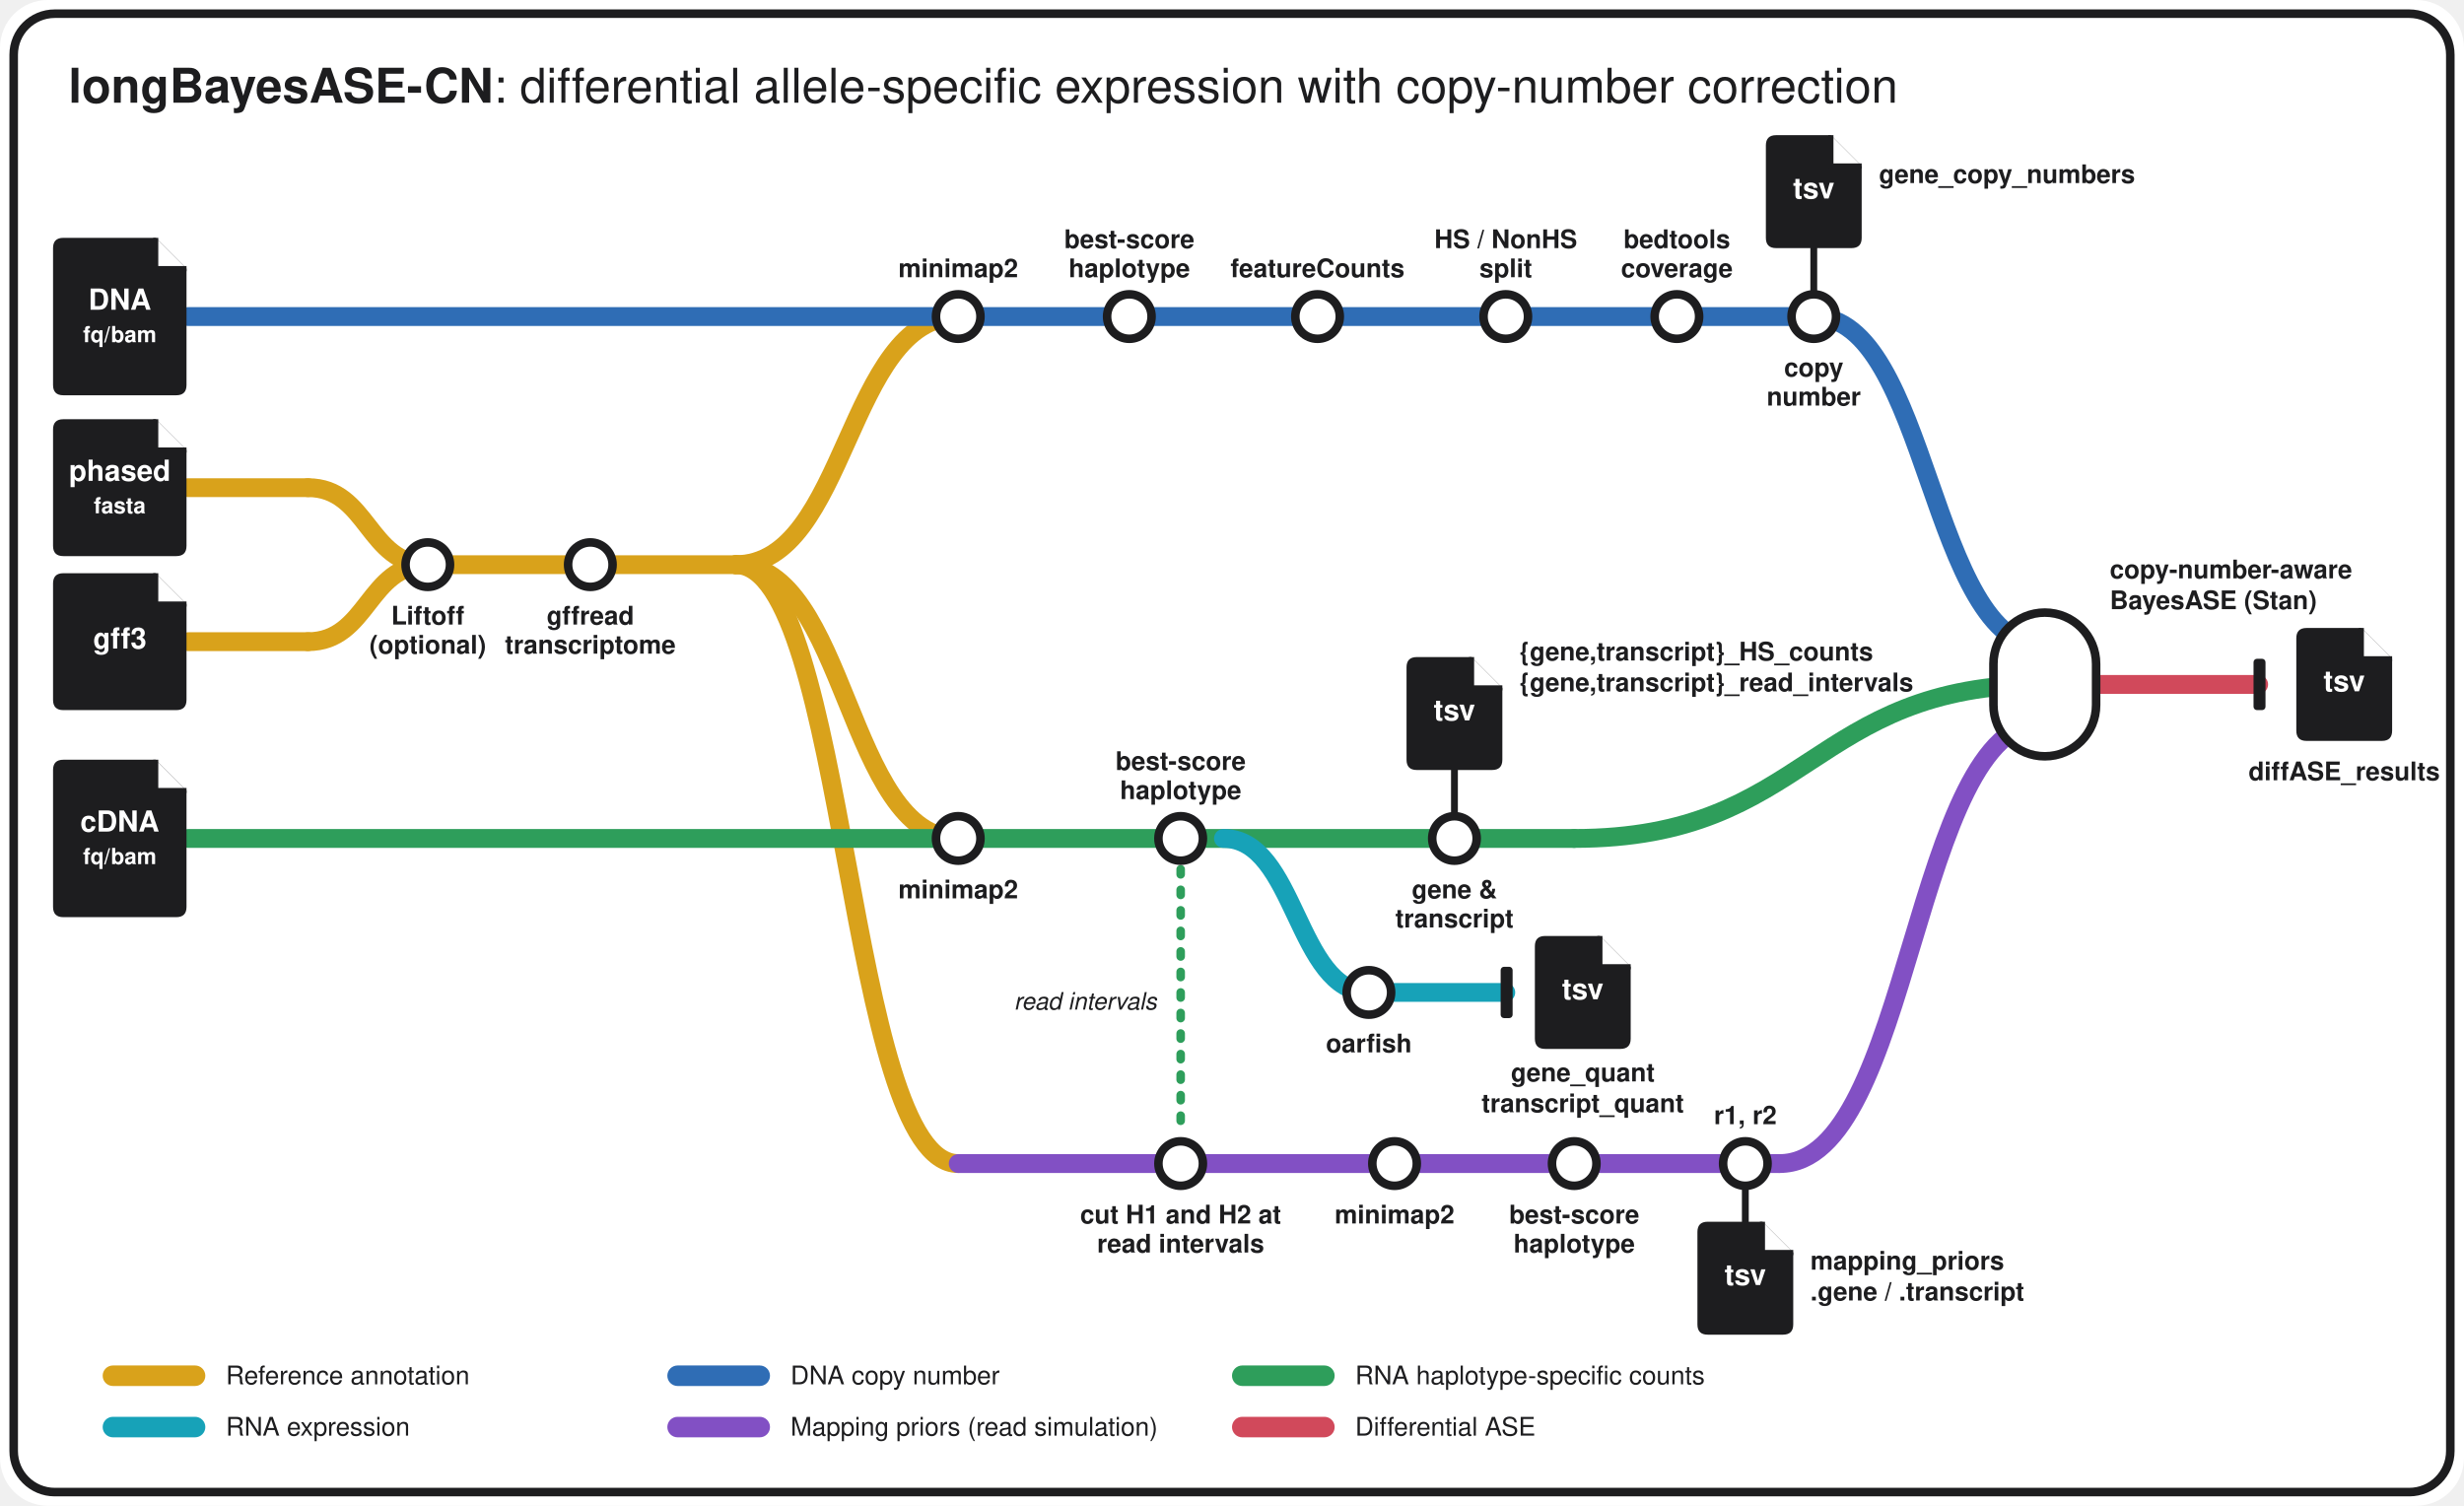
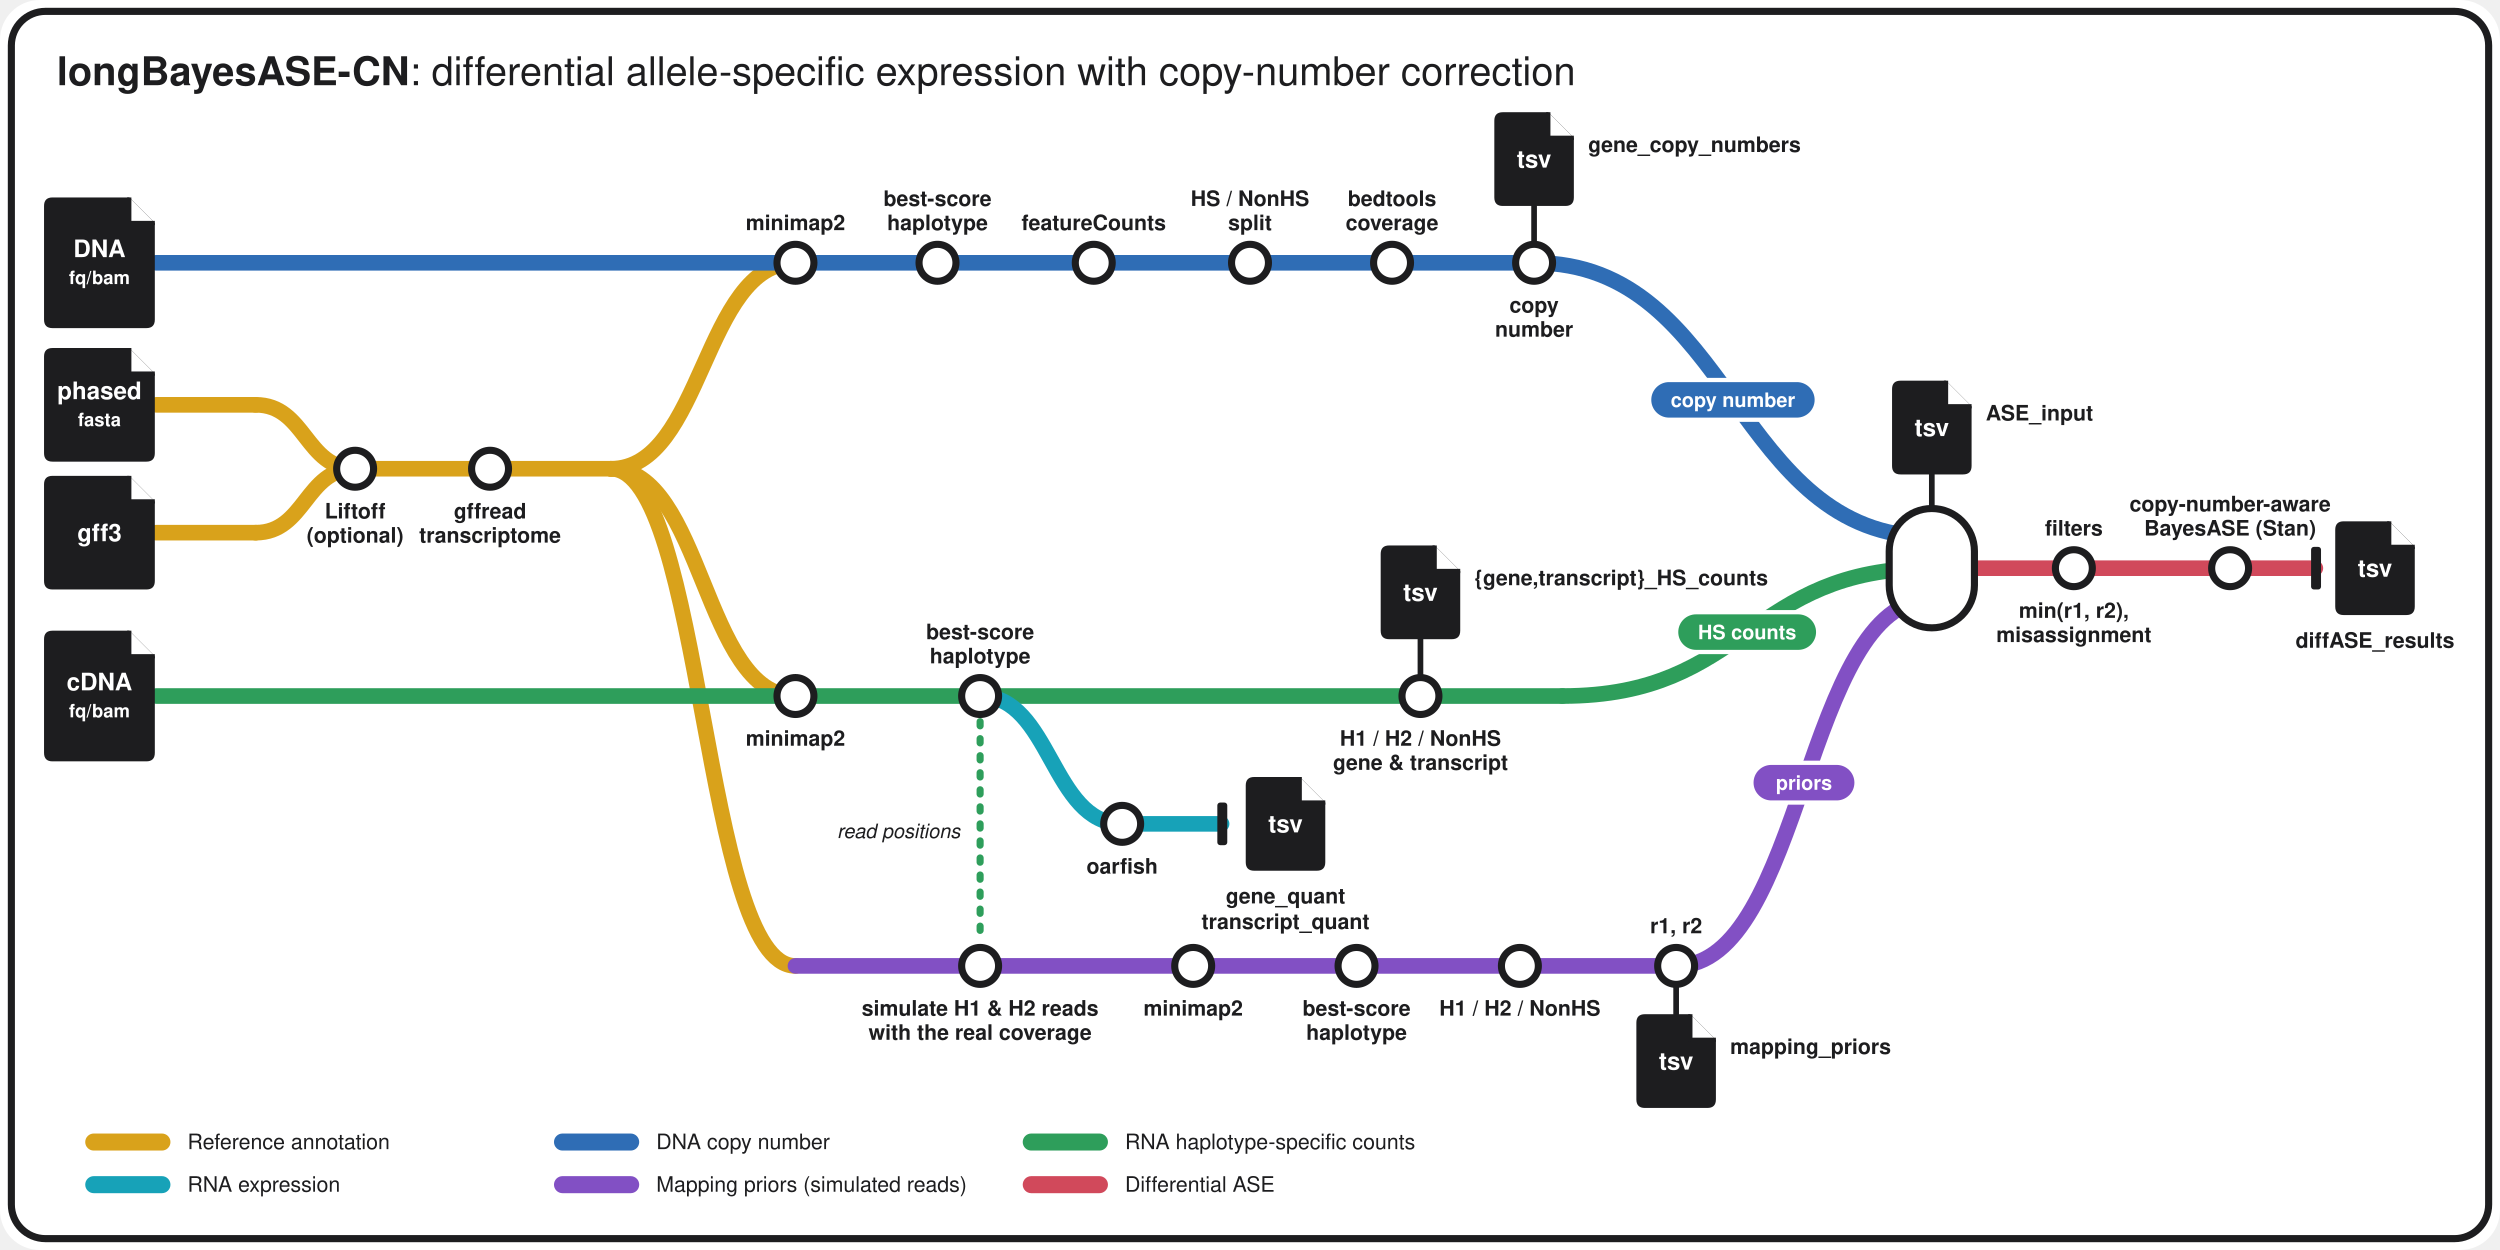
- <svg xmlns="http://www.w3.org/2000/svg" viewBox="0 0 1440 880" width="1440" height="880" role="img" aria-label="longBayesASE-CN workflow">
-   <rect width="1440" height="880" rx="28" fill="#ffffff" />
-   <rect x="8" y="8" width="1424" height="864" rx="24" fill="none" stroke="#1d1d1f" stroke-width="5" />
+ <svg xmlns="http://www.w3.org/2000/svg" viewBox="0 0 1760 880" width="1760" height="880" role="img" aria-label="longBayesASE-CN workflow">
+   <rect width="1760" height="880" rx="28" fill="#ffffff" />
+   <rect x="8" y="8" width="1744" height="864" rx="24" fill="none" stroke="#1d1d1f" stroke-width="5" />
  <text x="40" y="60" font-family="Helvetica, Arial, sans-serif" font-size="28" font-weight="800" fill="#1d1d1f">longBayesASE-CN<tspan font-weight="500">: differential allele-specific expression with copy-number correction</tspan>
  </text>
-   <path d="M 110,285 L 180,285" fill="none" stroke="#D9A21B" stroke-width="11" stroke-linecap="round" stroke-linejoin="round" />
+   <path d="M 110,285 L 180,285" fill="none" stroke="#D9A21B" stroke-width="11" stroke-linecap="round" />
  <path d="M 180,285 C 215.0,285 215.0,330 250,330" fill="none" stroke="#D9A21B" stroke-width="11" stroke-linecap="round" />
-   <path d="M 110,375 L 180,375" fill="none" stroke="#D9A21B" stroke-width="11" stroke-linecap="round" stroke-linejoin="round" />
+   <path d="M 110,375 L 180,375" fill="none" stroke="#D9A21B" stroke-width="11" stroke-linecap="round" />
  <path d="M 180,375 C 215.0,375 215.0,330 250,330" fill="none" stroke="#D9A21B" stroke-width="11" stroke-linecap="round" />
-   <path d="M 250,330 L 430,330" fill="none" stroke="#D9A21B" stroke-width="11" stroke-linecap="round" stroke-linejoin="round" />
+   <path d="M 250,330 L 430,330" fill="none" stroke="#D9A21B" stroke-width="11" stroke-linecap="round" />
  <path d="M 430,330 C 495.0,330 495.0,185 560,185" fill="none" stroke="#D9A21B" stroke-width="11" stroke-linecap="round" />
  <path d="M 430,330 C 495.0,330 495.0,490 560,490" fill="none" stroke="#D9A21B" stroke-width="11" stroke-linecap="round" />
  <path d="M 430,330 C 495.0,330 495.0,680 560,680" fill="none" stroke="#D9A21B" stroke-width="11" stroke-linecap="round" />
-   <path d="M 110,185 L 1060,185" fill="none" stroke="#2F6DB5" stroke-width="11" stroke-linecap="round" stroke-linejoin="round" />
-   <path d="M 1060,185 C 1127.5,185 1127.5,378 1195,378" fill="none" stroke="#2F6DB5" stroke-width="11" stroke-linecap="round" />
-   <path d="M 110,490 L 920,490" fill="none" stroke="#2E9E5B" stroke-width="11" stroke-linecap="round" stroke-linejoin="round" />
-   <path d="M 920,490 C 1057.5,490 1057.5,400 1195,400" fill="none" stroke="#2E9E5B" stroke-width="11" stroke-linecap="round" />
-   <path d="M 715,490 C 757.5,490 757.5,580 800,580" fill="none" stroke="#17A2B8" stroke-width="11" stroke-linecap="round" />
-   <path d="M 800,580 L 880,580" fill="none" stroke="#17A2B8" stroke-width="11" stroke-linecap="round" stroke-linejoin="round" />
-   <rect x="877" y="565" width="7" height="30" rx="2" fill="#1d1d1f" />
-   <path d="M 560,680 L 1040,680" fill="none" stroke="#8250C4" stroke-width="11" stroke-linecap="round" stroke-linejoin="round" />
-   <path d="M 1040,680 C 1117.5,680 1117.5,422 1195,422" fill="none" stroke="#8250C4" stroke-width="11" stroke-linecap="round" />
+   <path d="M 110,185 L 1080,185" fill="none" stroke="#2F6DB5" stroke-width="11" stroke-linecap="round" />
+   <path d="M 1080,185 C 1220.0,185 1220.0,378 1360,378" fill="none" stroke="#2F6DB5" stroke-width="11" stroke-linecap="round" />
+   <path d="M 110,490 L 1100,490" fill="none" stroke="#2E9E5B" stroke-width="11" stroke-linecap="round" />
+   <path d="M 1100,490 C 1230.0,490 1230.0,400 1360,400" fill="none" stroke="#2E9E5B" stroke-width="11" stroke-linecap="round" />
+   <path d="M 690,490 C 740.0,490 740.0,580 790,580" fill="none" stroke="#17A2B8" stroke-width="11" stroke-linecap="round" />
+   <path d="M 790,580 L 860,580" fill="none" stroke="#17A2B8" stroke-width="11" stroke-linecap="round" />
+   <rect x="857" y="565" width="7" height="30" rx="2" fill="#1d1d1f" />
+   <path d="M 560,680 L 1180,680" fill="none" stroke="#8250C4" stroke-width="11" stroke-linecap="round" />
+   <path d="M 1180,680 C 1270.0,680 1270.0,422 1360,422" fill="none" stroke="#8250C4" stroke-width="11" stroke-linecap="round" />
  <path d="M 690,508 L 690,662" fill="none" stroke="#2E9E5B" stroke-width="5" stroke-dasharray="3 9" stroke-linecap="round" />
-   <text x="676" y="590.0" text-anchor="end" font-family="Helvetica, Arial, sans-serif" font-size="14" font-style="italic" fill="#1d1d1f">read intervals</text>
-   <path d="M 1195,400 L 1320,400" fill="none" stroke="#D1495B" stroke-width="11" stroke-linecap="round" stroke-linejoin="round" />
-   <rect x="1317" y="385" width="7" height="30" rx="2" fill="#1d1d1f" />
-   <path d="M 31.0,145.0 Q 31.0,139.0 37.0,139.0 L 91.0,139.0 L 109.0,157.0 L 109.0,225.0 Q 109.0,231.0 103.0,231.0 L 37.0,231.0 Q 31.0,231.0 31.0,225.0 Z" fill="#1d1d1f" />
-   <path d="M 91.0,139.0 L 91.0,157.0 L 109.0,157.0" fill="#fff" stroke="#1d1d1f" stroke-width="3" stroke-linejoin="round" />
-   <text x="70" y="181" text-anchor="middle" font-family="Helvetica, Arial, sans-serif" font-size="17" font-weight="800" fill="#fff">DNA</text>
-   <text x="70" y="200" text-anchor="middle" font-family="Helvetica, Arial, sans-serif" font-size="13" font-weight="600" fill="#fff">fq/bam</text>
-   <path d="M 31.0,251.0 Q 31.0,245.0 37.0,245.0 L 91.0,245.0 L 109.0,263.0 L 109.0,319.0 Q 109.0,325.0 103.0,325.0 L 37.0,325.0 Q 31.0,325.0 31.0,319.0 Z" fill="#1d1d1f" />
-   <path d="M 91.0,245.0 L 91.0,263.0 L 109.0,263.0" fill="#fff" stroke="#1d1d1f" stroke-width="3" stroke-linejoin="round" />
-   <text x="70" y="281" text-anchor="middle" font-family="Helvetica, Arial, sans-serif" font-size="17" font-weight="800" fill="#fff">phased</text>
-   <text x="70" y="300" text-anchor="middle" font-family="Helvetica, Arial, sans-serif" font-size="13" font-weight="600" fill="#fff">fasta</text>
-   <path d="M 31.0,341.0 Q 31.0,335.0 37.0,335.0 L 91.0,335.0 L 109.0,353.0 L 109.0,409.0 Q 109.0,415.0 103.0,415.0 L 37.0,415.0 Q 31.0,415.0 31.0,409.0 Z" fill="#1d1d1f" />
-   <path d="M 91.0,335.0 L 91.0,353.0 L 109.0,353.0" fill="#fff" stroke="#1d1d1f" stroke-width="3" stroke-linejoin="round" />
-   <text x="70" y="379" text-anchor="middle" font-family="Helvetica, Arial, sans-serif" font-size="17" font-weight="800" fill="#fff">gff3</text>
-   <path d="M 31.0,450.0 Q 31.0,444.0 37.0,444.0 L 91.0,444.0 L 109.0,462.0 L 109.0,530.0 Q 109.0,536.0 103.0,536.0 L 37.0,536.0 Q 31.0,536.0 31.0,530.0 Z" fill="#1d1d1f" />
-   <path d="M 91.0,444.0 L 91.0,462.0 L 109.0,462.0" fill="#fff" stroke="#1d1d1f" stroke-width="3" stroke-linejoin="round" />
-   <text x="70" y="486" text-anchor="middle" font-family="Helvetica, Arial, sans-serif" font-size="17" font-weight="800" fill="#fff">cDNA</text>
-   <text x="70" y="505" text-anchor="middle" font-family="Helvetica, Arial, sans-serif" font-size="13" font-weight="600" fill="#fff">fq/bam</text>
+   <text x="676" y="590" text-anchor="end" font-family="Helvetica, Arial, sans-serif" font-size="14" font-weight="400" fill="#1d1d1f" font-style="italic">read positions</text>
+   <path d="M 1360,400 L 1630,400" fill="none" stroke="#D1495B" stroke-width="11" stroke-linecap="round" />
+   <rect x="1627" y="385" width="7" height="30" rx="2" fill="#1d1d1f" />
+   <path d="M 31,145 Q 31,139 37,139 L 91,139 L 109,157 L 109,225 Q 109,231 103,231 L 37,231 Q 31,231 31,225 Z" fill="#1d1d1f" />
+   <path d="M 91,139 L 91,157 L 109,157" fill="#fff" stroke="#1d1d1f" stroke-width="3" stroke-linejoin="round" />
+   <text x="70.0" y="181.0" text-anchor="middle" font-family="Helvetica, Arial, sans-serif" font-size="17" font-weight="800" fill="#fff">DNA</text>
+   <text x="70.0" y="200.0" text-anchor="middle" font-family="Helvetica, Arial, sans-serif" font-size="13" font-weight="600" fill="#fff">fq/bam</text>
+   <path d="M 31,251 Q 31,245 37,245 L 91,245 L 109,263 L 109,319 Q 109,325 103,325 L 37,325 Q 31,325 31,319 Z" fill="#1d1d1f" />
+   <path d="M 91,245 L 91,263 L 109,263" fill="#fff" stroke="#1d1d1f" stroke-width="3" stroke-linejoin="round" />
+   <text x="70.0" y="281.0" text-anchor="middle" font-family="Helvetica, Arial, sans-serif" font-size="17" font-weight="800" fill="#fff">phased</text>
+   <text x="70.0" y="300.0" text-anchor="middle" font-family="Helvetica, Arial, sans-serif" font-size="13" font-weight="600" fill="#fff">fasta</text>
+   <path d="M 31,341 Q 31,335 37,335 L 91,335 L 109,353 L 109,409 Q 109,415 103,415 L 37,415 Q 31,415 31,409 Z" fill="#1d1d1f" />
+   <path d="M 91,335 L 91,353 L 109,353" fill="#fff" stroke="#1d1d1f" stroke-width="3" stroke-linejoin="round" />
+   <text x="70.0" y="381.0" text-anchor="middle" font-family="Helvetica, Arial, sans-serif" font-size="17" font-weight="800" fill="#fff">gff3</text>
+   <path d="M 31,450 Q 31,444 37,444 L 91,444 L 109,462 L 109,530 Q 109,536 103,536 L 37,536 Q 31,536 31,530 Z" fill="#1d1d1f" />
+   <path d="M 91,444 L 91,462 L 109,462" fill="#fff" stroke="#1d1d1f" stroke-width="3" stroke-linejoin="round" />
+   <text x="70.0" y="486.0" text-anchor="middle" font-family="Helvetica, Arial, sans-serif" font-size="17" font-weight="800" fill="#fff">cDNA</text>
+   <text x="70.0" y="505.0" text-anchor="middle" font-family="Helvetica, Arial, sans-serif" font-size="13" font-weight="600" fill="#fff">fq/bam</text>
  <circle cx="250" cy="330" r="13" fill="#fff" stroke="#1d1d1f" stroke-width="5" />
  <text x="250" y="365" text-anchor="middle" font-family="Helvetica, Arial, sans-serif" font-size="15" font-weight="700" fill="#1d1d1f">Liftoff</text>
  <text x="250" y="382" text-anchor="middle" font-family="Helvetica, Arial, sans-serif" font-size="15" font-weight="700" fill="#1d1d1f">(optional)</text>
  <circle cx="345" cy="330" r="13" fill="#fff" stroke="#1d1d1f" stroke-width="5" />
  <text x="345" y="365" text-anchor="middle" font-family="Helvetica, Arial, sans-serif" font-size="15" font-weight="700" fill="#1d1d1f">gffread</text>
  <text x="345" y="382" text-anchor="middle" font-family="Helvetica, Arial, sans-serif" font-size="15" font-weight="700" fill="#1d1d1f">transcriptome</text>
  <circle cx="560" cy="185" r="13" fill="#fff" stroke="#1d1d1f" stroke-width="5" />
  <text x="560" y="162" text-anchor="middle" font-family="Helvetica, Arial, sans-serif" font-size="15" font-weight="700" fill="#1d1d1f">minimap2</text>
  <circle cx="660" cy="185" r="13" fill="#fff" stroke="#1d1d1f" stroke-width="5" />
+   <text x="660" y="162" text-anchor="middle" font-family="Helvetica, Arial, sans-serif" font-size="15" font-weight="700" fill="#1d1d1f">haplotype</text>
  <text x="660" y="145" text-anchor="middle" font-family="Helvetica, Arial, sans-serif" font-size="15" font-weight="700" fill="#1d1d1f">best-score</text>
-   <text x="660" y="162" text-anchor="middle" font-family="Helvetica, Arial, sans-serif" font-size="15" font-weight="700" fill="#1d1d1f">haplotype</text>
  <circle cx="770" cy="185" r="13" fill="#fff" stroke="#1d1d1f" stroke-width="5" />
  <text x="770" y="162" text-anchor="middle" font-family="Helvetica, Arial, sans-serif" font-size="15" font-weight="700" fill="#1d1d1f">featureCounts</text>
  <circle cx="880" cy="185" r="13" fill="#fff" stroke="#1d1d1f" stroke-width="5" />
+   <text x="880" y="162" text-anchor="middle" font-family="Helvetica, Arial, sans-serif" font-size="15" font-weight="700" fill="#1d1d1f">split</text>
  <text x="880" y="145" text-anchor="middle" font-family="Helvetica, Arial, sans-serif" font-size="15" font-weight="700" fill="#1d1d1f">HS / NonHS</text>
-   <text x="880" y="162" text-anchor="middle" font-family="Helvetica, Arial, sans-serif" font-size="15" font-weight="700" fill="#1d1d1f">split</text>
  <circle cx="980" cy="185" r="13" fill="#fff" stroke="#1d1d1f" stroke-width="5" />
+   <text x="980" y="162" text-anchor="middle" font-family="Helvetica, Arial, sans-serif" font-size="15" font-weight="700" fill="#1d1d1f">coverage</text>
  <text x="980" y="145" text-anchor="middle" font-family="Helvetica, Arial, sans-serif" font-size="15" font-weight="700" fill="#1d1d1f">bedtools</text>
-   <text x="980" y="162" text-anchor="middle" font-family="Helvetica, Arial, sans-serif" font-size="15" font-weight="700" fill="#1d1d1f">coverage</text>
-   <circle cx="1060" cy="185" r="13" fill="#fff" stroke="#1d1d1f" stroke-width="5" />
-   <text x="1060" y="220" text-anchor="middle" font-family="Helvetica, Arial, sans-serif" font-size="15" font-weight="700" fill="#1d1d1f">copy</text>
-   <text x="1060" y="237" text-anchor="middle" font-family="Helvetica, Arial, sans-serif" font-size="15" font-weight="700" fill="#1d1d1f">number</text>
+   <circle cx="1080" cy="185" r="13" fill="#fff" stroke="#1d1d1f" stroke-width="5" />
+   <text x="1080" y="220" text-anchor="middle" font-family="Helvetica, Arial, sans-serif" font-size="15" font-weight="700" fill="#1d1d1f">copy</text>
+   <text x="1080" y="237" text-anchor="middle" font-family="Helvetica, Arial, sans-serif" font-size="15" font-weight="700" fill="#1d1d1f">number</text>
  <circle cx="560" cy="490" r="13" fill="#fff" stroke="#1d1d1f" stroke-width="5" />
  <text x="560" y="525" text-anchor="middle" font-family="Helvetica, Arial, sans-serif" font-size="15" font-weight="700" fill="#1d1d1f">minimap2</text>
  <circle cx="690" cy="490" r="13" fill="#fff" stroke="#1d1d1f" stroke-width="5" />
+   <text x="690" y="467" text-anchor="middle" font-family="Helvetica, Arial, sans-serif" font-size="15" font-weight="700" fill="#1d1d1f">haplotype</text>
  <text x="690" y="450" text-anchor="middle" font-family="Helvetica, Arial, sans-serif" font-size="15" font-weight="700" fill="#1d1d1f">best-score</text>
-   <text x="690" y="467" text-anchor="middle" font-family="Helvetica, Arial, sans-serif" font-size="15" font-weight="700" fill="#1d1d1f">haplotype</text>
-   <circle cx="850" cy="490" r="13" fill="#fff" stroke="#1d1d1f" stroke-width="5" />
-   <text x="850" y="525" text-anchor="middle" font-family="Helvetica, Arial, sans-serif" font-size="15" font-weight="700" fill="#1d1d1f">gene &amp;</text>
-   <text x="850" y="542" text-anchor="middle" font-family="Helvetica, Arial, sans-serif" font-size="15" font-weight="700" fill="#1d1d1f">transcript</text>
-   <circle cx="800" cy="580" r="13" fill="#fff" stroke="#1d1d1f" stroke-width="5" />
-   <text x="800" y="615" text-anchor="middle" font-family="Helvetica, Arial, sans-serif" font-size="15" font-weight="700" fill="#1d1d1f">oarfish</text>
+   <circle cx="1000" cy="490" r="13" fill="#fff" stroke="#1d1d1f" stroke-width="5" />
+   <text x="1000" y="525" text-anchor="middle" font-family="Helvetica, Arial, sans-serif" font-size="15" font-weight="700" fill="#1d1d1f">H1 / H2 / NonHS</text>
+   <text x="1000" y="542" text-anchor="middle" font-family="Helvetica, Arial, sans-serif" font-size="15" font-weight="700" fill="#1d1d1f">gene &amp; transcript</text>
+   <circle cx="790" cy="580" r="13" fill="#fff" stroke="#1d1d1f" stroke-width="5" />
+   <text x="790" y="615" text-anchor="middle" font-family="Helvetica, Arial, sans-serif" font-size="15" font-weight="700" fill="#1d1d1f">oarfish</text>
  <circle cx="690" cy="680" r="13" fill="#fff" stroke="#1d1d1f" stroke-width="5" />
-   <text x="690" y="715" text-anchor="middle" font-family="Helvetica, Arial, sans-serif" font-size="15" font-weight="700" fill="#1d1d1f">cut H1 and H2 at</text>
-   <text x="690" y="732" text-anchor="middle" font-family="Helvetica, Arial, sans-serif" font-size="15" font-weight="700" fill="#1d1d1f">read intervals</text>
-   <circle cx="815" cy="680" r="13" fill="#fff" stroke="#1d1d1f" stroke-width="5" />
-   <text x="815" y="715" text-anchor="middle" font-family="Helvetica, Arial, sans-serif" font-size="15" font-weight="700" fill="#1d1d1f">minimap2</text>
-   <circle cx="920" cy="680" r="13" fill="#fff" stroke="#1d1d1f" stroke-width="5" />
-   <text x="920" y="715" text-anchor="middle" font-family="Helvetica, Arial, sans-serif" font-size="15" font-weight="700" fill="#1d1d1f">best-score</text>
-   <text x="920" y="732" text-anchor="middle" font-family="Helvetica, Arial, sans-serif" font-size="15" font-weight="700" fill="#1d1d1f">haplotype</text>
-   <circle cx="1020" cy="680" r="13" fill="#fff" stroke="#1d1d1f" stroke-width="5" />
-   <text x="1020" y="657" text-anchor="middle" font-family="Helvetica, Arial, sans-serif" font-size="15" font-weight="700" fill="#1d1d1f">r1, r2</text>
-   <rect x="1165" y="358" width="60" height="84" rx="30" fill="#fff" stroke="#1d1d1f" stroke-width="5" />
-   <text x="1233" y="338" text-anchor="start" font-family="Helvetica, Arial, sans-serif" font-size="15" font-weight="600" fill="#1d1d1f">copy-number-aware</text>
-   <text x="1233" y="356" text-anchor="start" font-family="Helvetica, Arial, sans-serif" font-size="15" font-weight="600" fill="#1d1d1f">BayesASE (Stan)</text>
-   <path d="M 1060,171 L 1060,145" stroke="#1d1d1f" stroke-width="4" stroke-linecap="round" />
-   <path d="M 1032.0,85.0 Q 1032.0,79.0 1038.0,79.0 L 1070.0,79.0 L 1088.0,97.0 L 1088.0,139.0 Q 1088.0,145.0 1082.0,145.0 L 1038.0,145.0 Q 1032.0,145.0 1032.0,139.0 Z" fill="#1d1d1f" />
-   <path d="M 1070.0,79.0 L 1070.0,97.0 L 1088.0,97.0" fill="#fff" stroke="#1d1d1f" stroke-width="3" stroke-linejoin="round" />
-   <text x="1060" y="116" text-anchor="middle" font-family="Helvetica, Arial, sans-serif" font-size="17" font-weight="800" fill="#fff">tsv</text>
-   <text x="1098" y="107" text-anchor="start" font-family="Helvetica, Arial, sans-serif" font-size="15" font-weight="600" fill="#1d1d1f">gene_copy_numbers</text>
-   <path d="M 850,476 L 850,450" stroke="#1d1d1f" stroke-width="4" stroke-linecap="round" />
-   <path d="M 822.0,390.0 Q 822.0,384.0 828.0,384.0 L 860.0,384.0 L 878.0,402.0 L 878.0,444.0 Q 878.0,450.0 872.0,450.0 L 828.0,450.0 Q 822.0,450.0 822.0,444.0 Z" fill="#1d1d1f" />
-   <path d="M 860.0,384.0 L 860.0,402.0 L 878.0,402.0" fill="#fff" stroke="#1d1d1f" stroke-width="3" stroke-linejoin="round" />
-   <text x="850" y="421" text-anchor="middle" font-family="Helvetica, Arial, sans-serif" font-size="17" font-weight="800" fill="#fff">tsv</text>
-   <text x="888" y="386" text-anchor="start" font-family="Helvetica, Arial, sans-serif" font-size="15" font-weight="600" fill="#1d1d1f">{gene,transcript}_HS_counts</text>
-   <text x="888" y="404" text-anchor="start" font-family="Helvetica, Arial, sans-serif" font-size="15" font-weight="600" fill="#1d1d1f">{gene,transcript}_read_intervals</text>
-   <path d="M 897.0,553.0 Q 897.0,547.0 903.0,547.0 L 935.0,547.0 L 953.0,565.0 L 953.0,607.0 Q 953.0,613.0 947.0,613.0 L 903.0,613.0 Q 897.0,613.0 897.0,607.0 Z" fill="#1d1d1f" />
-   <path d="M 935.0,547.0 L 935.0,565.0 L 953.0,565.0" fill="#fff" stroke="#1d1d1f" stroke-width="3" stroke-linejoin="round" />
-   <text x="925" y="584" text-anchor="middle" font-family="Helvetica, Arial, sans-serif" font-size="17" font-weight="800" fill="#fff">tsv</text>
-   <text x="925" y="632" text-anchor="middle" font-family="Helvetica, Arial, sans-serif" font-size="15" font-weight="600" fill="#1d1d1f">gene_quant</text>
-   <text x="925" y="650" text-anchor="middle" font-family="Helvetica, Arial, sans-serif" font-size="15" font-weight="600" fill="#1d1d1f">transcript_quant</text>
-   <path d="M 1020,694 L 1020,714" stroke="#1d1d1f" stroke-width="4" stroke-linecap="round" />
-   <path d="M 992.0,720.0 Q 992.0,714.0 998.0,714.0 L 1030.0,714.0 L 1048.0,732.0 L 1048.0,774.0 Q 1048.0,780.0 1042.0,780.0 L 998.0,780.0 Q 992.0,780.0 992.0,774.0 Z" fill="#1d1d1f" />
-   <path d="M 1030.0,714.0 L 1030.0,732.0 L 1048.0,732.0" fill="#fff" stroke="#1d1d1f" stroke-width="3" stroke-linejoin="round" />
-   <text x="1020" y="751" text-anchor="middle" font-family="Helvetica, Arial, sans-serif" font-size="17" font-weight="800" fill="#fff">tsv</text>
-   <text x="1058" y="742" text-anchor="start" font-family="Helvetica, Arial, sans-serif" font-size="15" font-weight="600" fill="#1d1d1f">mapping_priors</text>
-   <text x="1058" y="760" text-anchor="start" font-family="Helvetica, Arial, sans-serif" font-size="15" font-weight="600" fill="#1d1d1f">.gene / .transcript</text>
-   <path d="M 1342.0,373.0 Q 1342.0,367.0 1348.0,367.0 L 1380.0,367.0 L 1398.0,385.0 L 1398.0,427.0 Q 1398.0,433.0 1392.0,433.0 L 1348.0,433.0 Q 1342.0,433.0 1342.0,427.0 Z" fill="#1d1d1f" />
-   <path d="M 1380.0,367.0 L 1380.0,385.0 L 1398.0,385.0" fill="#fff" stroke="#1d1d1f" stroke-width="3" stroke-linejoin="round" />
-   <text x="1370" y="404" text-anchor="middle" font-family="Helvetica, Arial, sans-serif" font-size="17" font-weight="800" fill="#fff">tsv</text>
-   <text x="1370" y="456" text-anchor="middle" font-family="Helvetica, Arial, sans-serif" font-size="15" font-weight="600" fill="#1d1d1f">diffASE_results</text>
+   <text x="690" y="715" text-anchor="middle" font-family="Helvetica, Arial, sans-serif" font-size="15" font-weight="700" fill="#1d1d1f">simulate H1 &amp; H2 reads</text>
+   <text x="690" y="732" text-anchor="middle" font-family="Helvetica, Arial, sans-serif" font-size="15" font-weight="700" fill="#1d1d1f">with the real coverage</text>
+   <circle cx="840" cy="680" r="13" fill="#fff" stroke="#1d1d1f" stroke-width="5" />
+   <text x="840" y="715" text-anchor="middle" font-family="Helvetica, Arial, sans-serif" font-size="15" font-weight="700" fill="#1d1d1f">minimap2</text>
+   <circle cx="955" cy="680" r="13" fill="#fff" stroke="#1d1d1f" stroke-width="5" />
+   <text x="955" y="715" text-anchor="middle" font-family="Helvetica, Arial, sans-serif" font-size="15" font-weight="700" fill="#1d1d1f">best-score</text>
+   <text x="955" y="732" text-anchor="middle" font-family="Helvetica, Arial, sans-serif" font-size="15" font-weight="700" fill="#1d1d1f">haplotype</text>
+   <circle cx="1070" cy="680" r="13" fill="#fff" stroke="#1d1d1f" stroke-width="5" />
+   <text x="1070" y="715" text-anchor="middle" font-family="Helvetica, Arial, sans-serif" font-size="15" font-weight="700" fill="#1d1d1f">H1 / H2 / NonHS</text>
+   <circle cx="1180" cy="680" r="13" fill="#fff" stroke="#1d1d1f" stroke-width="5" />
+   <text x="1180" y="657" text-anchor="middle" font-family="Helvetica, Arial, sans-serif" font-size="15" font-weight="700" fill="#1d1d1f">r1, r2</text>
+   <rect x="1330" y="358" width="60" height="84" rx="30" fill="#fff" stroke="#1d1d1f" stroke-width="5" />
+   <circle cx="1460" cy="400" r="13" fill="#fff" stroke="#1d1d1f" stroke-width="5" />
+   <text x="1460" y="435" text-anchor="middle" font-family="Helvetica, Arial, sans-serif" font-size="15" font-weight="700" fill="#1d1d1f">min(r1, r2),</text>
+   <text x="1460" y="452" text-anchor="middle" font-family="Helvetica, Arial, sans-serif" font-size="15" font-weight="700" fill="#1d1d1f">misassignment</text>
+   <text x="1460" y="377" text-anchor="middle" font-family="Helvetica, Arial, sans-serif" font-size="15" font-weight="700" fill="#1d1d1f">filters</text>
+   <circle cx="1570" cy="400" r="13" fill="#fff" stroke="#1d1d1f" stroke-width="5" />
+   <text x="1570" y="377" text-anchor="middle" font-family="Helvetica, Arial, sans-serif" font-size="15" font-weight="700" fill="#1d1d1f">BayesASE (Stan)</text>
+   <text x="1570" y="360" text-anchor="middle" font-family="Helvetica, Arial, sans-serif" font-size="15" font-weight="700" fill="#1d1d1f">copy-number-aware</text>
+   <rect x="1161.0" y="267.5" width="118" height="28" rx="14" fill="#2F6DB5" stroke="#fff" stroke-width="3" />
+   <text x="1220.0" y="286.5" text-anchor="middle" font-family="Helvetica, Arial, sans-serif" font-size="14" font-weight="800" fill="#fff">copy number</text>
+   <rect x="1180.0" y="431.0" width="100" height="28" rx="14" fill="#2E9E5B" stroke="#fff" stroke-width="3" />
+   <text x="1230.0" y="450.0" text-anchor="middle" font-family="Helvetica, Arial, sans-serif" font-size="14" font-weight="800" fill="#fff">HS counts</text>
+   <rect x="1233.0" y="537.0" width="74" height="28" rx="14" fill="#8250C4" stroke="#fff" stroke-width="3" />
+   <text x="1270.0" y="556.0" text-anchor="middle" font-family="Helvetica, Arial, sans-serif" font-size="14" font-weight="800" fill="#fff">priors</text>
+   <path d="M 1080,171 L 1080,145" stroke="#1d1d1f" stroke-width="4" stroke-linecap="round" />
+   <path d="M 1052,85 Q 1052,79 1058,79 L 1090,79 L 1108,97 L 1108,139 Q 1108,145 1102,145 L 1058,145 Q 1052,145 1052,139 Z" fill="#1d1d1f" />
+   <path d="M 1090,79 L 1090,97 L 1108,97" fill="#fff" stroke="#1d1d1f" stroke-width="3" stroke-linejoin="round" />
+   <text x="1080.0" y="118.0" text-anchor="middle" font-family="Helvetica, Arial, sans-serif" font-size="17" font-weight="800" fill="#fff">tsv</text>
+   <text x="1118" y="107" text-anchor="start" font-family="Helvetica, Arial, sans-serif" font-size="15" font-weight="600" fill="#1d1d1f">gene_copy_numbers</text>
+   <path d="M 1000,476 L 1000,450" stroke="#1d1d1f" stroke-width="4" stroke-linecap="round" />
+   <path d="M 972,390 Q 972,384 978,384 L 1010,384 L 1028,402 L 1028,444 Q 1028,450 1022,450 L 978,450 Q 972,450 972,444 Z" fill="#1d1d1f" />
+   <path d="M 1010,384 L 1010,402 L 1028,402" fill="#fff" stroke="#1d1d1f" stroke-width="3" stroke-linejoin="round" />
+   <text x="1000.0" y="423.0" text-anchor="middle" font-family="Helvetica, Arial, sans-serif" font-size="17" font-weight="800" fill="#fff">tsv</text>
+   <text x="1038" y="412" text-anchor="start" font-family="Helvetica, Arial, sans-serif" font-size="15" font-weight="600" fill="#1d1d1f">{gene,transcript}_HS_counts</text>
+   <path d="M 877,553 Q 877,547 883,547 L 915,547 L 933,565 L 933,607 Q 933,613 927,613 L 883,613 Q 877,613 877,607 Z" fill="#1d1d1f" />
+   <path d="M 915,547 L 915,565 L 933,565" fill="#fff" stroke="#1d1d1f" stroke-width="3" stroke-linejoin="round" />
+   <text x="905.0" y="586.0" text-anchor="middle" font-family="Helvetica, Arial, sans-serif" font-size="17" font-weight="800" fill="#fff">tsv</text>
+   <text x="905" y="636" text-anchor="middle" font-family="Helvetica, Arial, sans-serif" font-size="15" font-weight="600" fill="#1d1d1f">gene_quant</text>
+   <text x="905" y="654" text-anchor="middle" font-family="Helvetica, Arial, sans-serif" font-size="15" font-weight="600" fill="#1d1d1f">transcript_quant</text>
+   <path d="M 1180,694 L 1180,714" stroke="#1d1d1f" stroke-width="4" stroke-linecap="round" />
+   <path d="M 1152,720 Q 1152,714 1158,714 L 1190,714 L 1208,732 L 1208,774 Q 1208,780 1202,780 L 1158,780 Q 1152,780 1152,774 Z" fill="#1d1d1f" />
+   <path d="M 1190,714 L 1190,732 L 1208,732" fill="#fff" stroke="#1d1d1f" stroke-width="3" stroke-linejoin="round" />
+   <text x="1180.0" y="753.0" text-anchor="middle" font-family="Helvetica, Arial, sans-serif" font-size="17" font-weight="800" fill="#fff">tsv</text>
+   <text x="1218" y="742" text-anchor="start" font-family="Helvetica, Arial, sans-serif" font-size="15" font-weight="600" fill="#1d1d1f">mapping_priors</text>
+   <path d="M 1360,358 L 1360,334" stroke="#1d1d1f" stroke-width="4" stroke-linecap="round" />
+   <path d="M 1332,274 Q 1332,268 1338,268 L 1370,268 L 1388,286 L 1388,328 Q 1388,334 1382,334 L 1338,334 Q 1332,334 1332,328 Z" fill="#1d1d1f" />
+   <path d="M 1370,268 L 1370,286 L 1388,286" fill="#fff" stroke="#1d1d1f" stroke-width="3" stroke-linejoin="round" />
+   <text x="1360.0" y="307.0" text-anchor="middle" font-family="Helvetica, Arial, sans-serif" font-size="17" font-weight="800" fill="#fff">tsv</text>
+   <text x="1398" y="296" text-anchor="start" font-family="Helvetica, Arial, sans-serif" font-size="15" font-weight="600" fill="#1d1d1f">ASE_input</text>
+   <path d="M 1644,373 Q 1644,367 1650,367 L 1682,367 L 1700,385 L 1700,427 Q 1700,433 1694,433 L 1650,433 Q 1644,433 1644,427 Z" fill="#1d1d1f" />
+   <path d="M 1682,367 L 1682,385 L 1700,385" fill="#fff" stroke="#1d1d1f" stroke-width="3" stroke-linejoin="round" />
+   <text x="1672.0" y="406.0" text-anchor="middle" font-family="Helvetica, Arial, sans-serif" font-size="17" font-weight="800" fill="#fff">tsv</text>
+   <text x="1672" y="456" text-anchor="middle" font-family="Helvetica, Arial, sans-serif" font-size="15" font-weight="600" fill="#1d1d1f">diffASE_results</text>
  <rect x="60" y="798" width="60" height="12" rx="6" fill="#D9A21B" />
  <text x="132" y="809" font-family="Helvetica, Arial, sans-serif" font-size="15" fill="#1d1d1f">Reference annotation</text>
  <rect x="390" y="798" width="60" height="12" rx="6" fill="#2F6DB5" />
  <text x="462" y="809" font-family="Helvetica, Arial, sans-serif" font-size="15" fill="#1d1d1f">DNA copy number</text>
  <rect x="720" y="798" width="60" height="12" rx="6" fill="#2E9E5B" />
  <text x="792" y="809" font-family="Helvetica, Arial, sans-serif" font-size="15" fill="#1d1d1f">RNA haplotype-specific counts</text>
  <rect x="60" y="828" width="60" height="12" rx="6" fill="#17A2B8" />
  <text x="132" y="839" font-family="Helvetica, Arial, sans-serif" font-size="15" fill="#1d1d1f">RNA expression</text>
  <rect x="390" y="828" width="60" height="12" rx="6" fill="#8250C4" />
-   <text x="462" y="839" font-family="Helvetica, Arial, sans-serif" font-size="15" fill="#1d1d1f">Mapping priors (read simulation)</text>
+   <text x="462" y="839" font-family="Helvetica, Arial, sans-serif" font-size="15" fill="#1d1d1f">Mapping priors (simulated reads)</text>
  <rect x="720" y="828" width="60" height="12" rx="6" fill="#D1495B" />
  <text x="792" y="839" font-family="Helvetica, Arial, sans-serif" font-size="15" fill="#1d1d1f">Differential ASE</text>
</svg>
